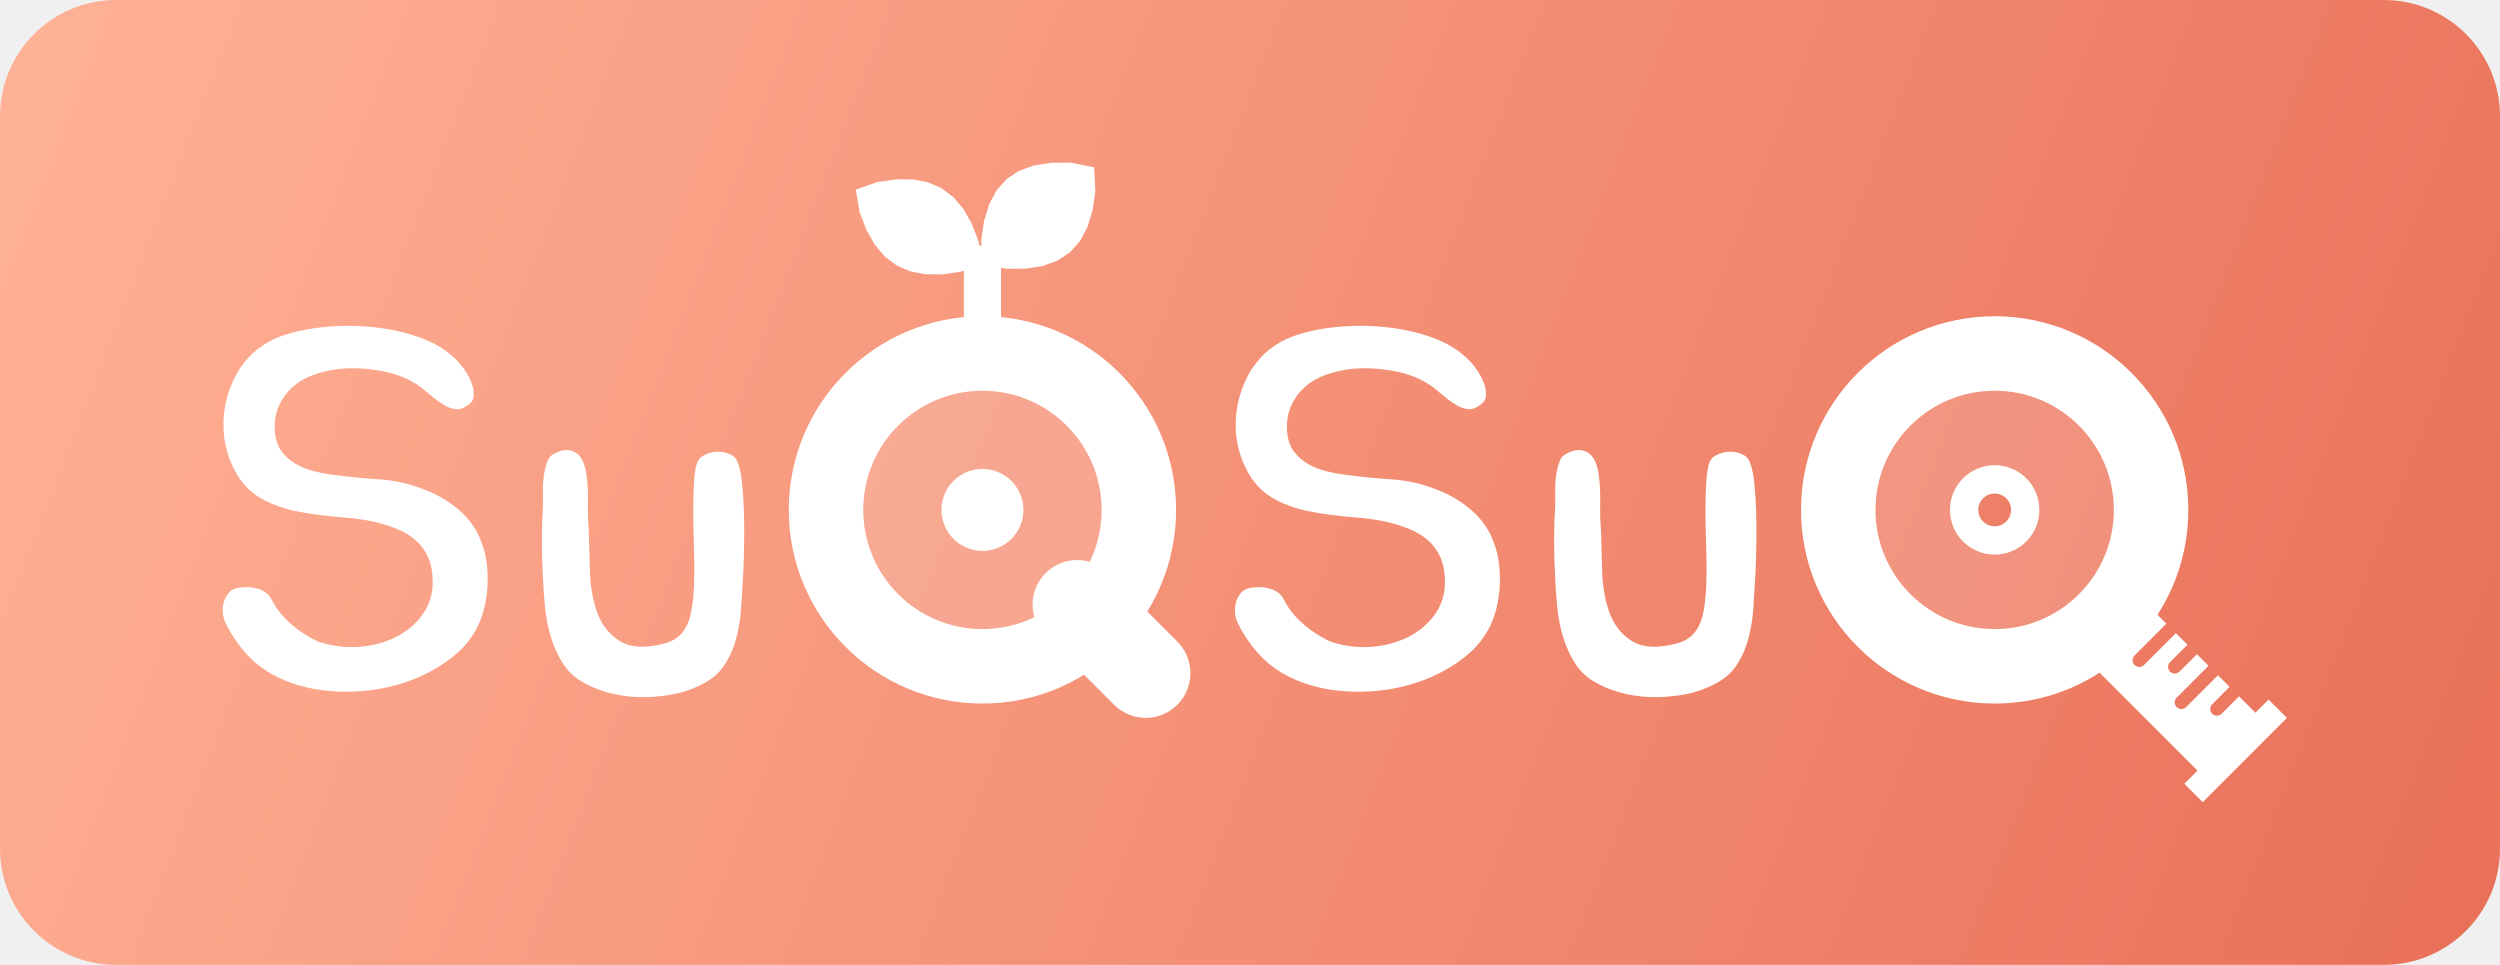
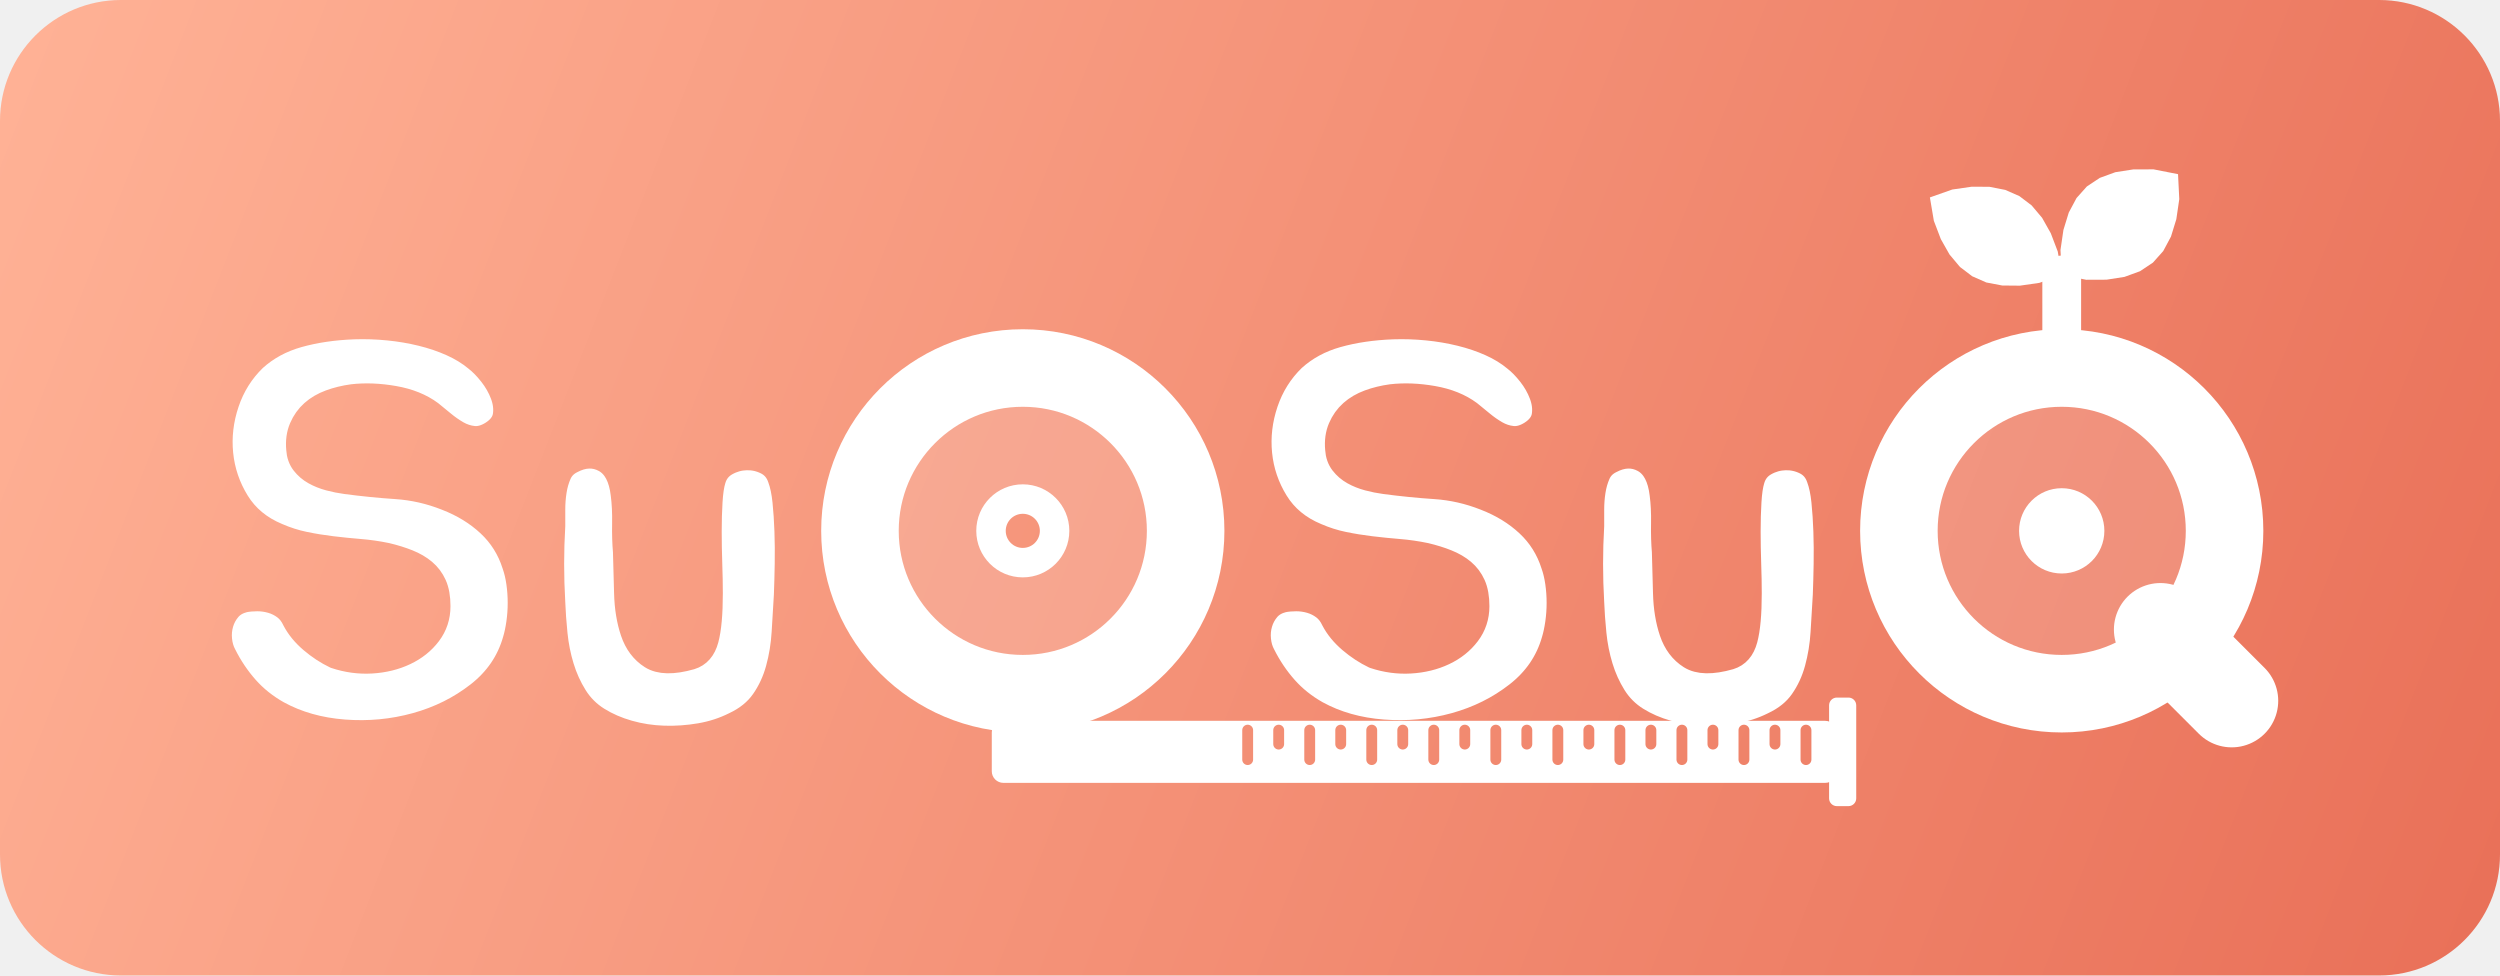
- <svg xmlns="http://www.w3.org/2000/svg" viewBox="-395.51 -587.18 4641.74 1791.49" role="img" aria-label="SuQSuQ（すくすく）">
+ <svg xmlns="http://www.w3.org/2000/svg" viewBox="-395.51 -587.18 4458.58 1739.71" role="img" aria-label="SuQSuQ（すくすく）">
  <defs>
-     <linearGradient id="g" gradientUnits="userSpaceOnUse" x1="-395.51" y1="-587.18" x2="4246.22" y2="1204.31">
+     <linearGradient id="g" gradientUnits="userSpaceOnUse" x1="-395.51" y1="-587.18" x2="4063.06" y2="1152.52">
      <stop offset="0" stop-color="#ffb296" />
      <stop offset="1" stop-color="#e97058" />
    </linearGradient>
-     <linearGradient id="gm" gradientUnits="userSpaceOnUse" x1="-82.86" y1="-9.11" x2="252.79" y2="120.43">
+     <linearGradient id="gm" gradientUnits="userSpaceOnUse" x1="-82.86" y1="-9.11" x2="239.54" y2="116.69">
      <stop offset="0" stop-color="#ffb296" />
      <stop offset="1" stop-color="#e97058" />
    </linearGradient>
-     <linearGradient id="gm1" gradientUnits="userSpaceOnUse" x1="-218.76" y1="-9.11" x2="116.88" y2="120.43">
+     <linearGradient id="gm1" gradientUnits="userSpaceOnUse" x1="-216.84" y1="-9.11" x2="105.56" y2="116.69">
      <stop offset="0" stop-color="#ffb296" />
      <stop offset="1" stop-color="#e97058" />
    </linearGradient>
  </defs>
-   <rect x="-395.51" y="-587.18" width="4641.74" height="1791.49" rx="215.74" fill="url(#g)" />
+   <rect x="-395.51" y="-587.18" width="4458.58" height="1739.71" rx="215.74" fill="url(#g)" />
  <g stroke-width="35.96" stroke-linejoin="round">
    <path d="M517.909 421Q522.909 435 525.409 452.5Q527.909 470 527.909 488.0Q527.909 506 525.409 523.5Q522.909 541 518.909 554Q502.909 610 454.909 647.5Q406.909 685 345.409 702.0Q283.909 719 218.409 714.0Q152.909 709 101.909 681Q69.909 663 46.909 637.0Q23.909 611 7.909 579Q1.909 568 0.409 553.5Q-1.091 539 2.909 525.5Q6.909 512 15.909 501.5Q24.909 491 40.909 487Q50.909 485 63.409 485.0Q75.909 485 87.909 488.5Q99.909 492 109.909 499.5Q119.909 507 125.909 520Q136.909 541 157.409 558.5Q177.909 576 200.909 587Q233.909 598 267.409 596.0Q300.909 594 328.409 581.0Q355.909 568 372.909 545.5Q389.909 523 389.909 494Q389.909 470 382.909 454.5Q375.909 439 363.409 428.5Q350.909 418 333.409 411.0Q315.909 404 294.909 399Q270.909 394 246.409 392.0Q221.909 390 196.909 387.0Q171.909 384 147.909 379.0Q123.909 374 100.909 364Q54.909 345 30.909 306.0Q6.909 267 2.409 222.0Q-2.091 177 12.909 132.5Q27.909 88 60.909 56Q92.909 27 137.409 14.5Q181.909 2 235.909 0Q265.909 -1 296.409 2.0Q326.909 5 355.409 12.0Q383.909 19 408.409 30.0Q432.909 41 450.909 56Q463.909 66 476.909 82.5Q489.909 99 496.909 117.5Q503.909 136 501.409 153.0Q498.909 170 479.909 182Q463.909 192 449.409 190.5Q434.909 189 421.909 181.5Q408.909 174 396.909 164.0Q384.909 154 374.909 146Q347.909 126 307.909 119.0Q267.909 112 232.909 116Q210.909 119 191.909 126.0Q172.909 133 159.409 145.0Q145.909 157 138.409 174.5Q130.909 192 132.909 214Q133.909 230 142.409 241.0Q150.909 252 163.409 259.0Q175.909 266 190.909 270.0Q205.909 274 220.909 276Q265.909 282 310.909 285.0Q355.909 288 398.909 305Q442.909 322 473.909 351.0Q504.909 380 517.909 421Z" fill="#ffffff" stroke="url(#g)" />
    <path d="M1002.63 474Q1000.63 507 998.63 540.5Q996.63 574 988.13 605.0Q979.63 636 962.13 661.0Q944.63 686 912.63 701Q884.63 715 852.63 720.5Q820.63 726 788.63 725.0Q756.63 724 726.63 715.5Q696.63 707 672.63 692Q648.63 677 633.63 653.0Q618.63 629 610.13 601.0Q601.63 573 598.63 543.0Q595.63 513 594.63 487Q590.63 418 594.63 351Q594.63 338 594.63 321.5Q594.63 305 597.13 289.0Q599.63 273 605.63 259.5Q611.63 246 625.63 239Q655.63 223 681.13 237.0Q706.63 251 711.63 295Q714.63 318 714.13 346.0Q713.63 374 715.63 397Q716.63 431 717.63 470.5Q718.63 510 729.13 541.0Q739.63 572 764.13 587.5Q788.63 603 837.63 589Q860.63 582 868.13 554.0Q875.63 526 875.63 471Q875.63 447 874.63 418.0Q873.63 389 873.63 360.5Q873.63 332 875.13 307.5Q876.63 283 880.63 270Q885.63 252 901.63 243.0Q917.63 234 935.63 233.5Q953.63 233 969.63 241.0Q985.63 249 991.63 267Q997.63 283 1000.13 307.5Q1002.63 332 1003.63 360.5Q1004.63 389 1004.13 418.5Q1003.63 448 1002.63 474Z" fill="#ffffff" stroke="url(#g)" />
-     <path d="M2397.321 421Q2402.321 435 2404.821 452.5Q2407.321 470 2407.321 488.0Q2407.321 506 2404.821 523.5Q2402.321 541 2398.321 554Q2382.321 610 2334.321 647.5Q2286.321 685 2224.821 702.0Q2163.321 719 2097.821 714.0Q2032.321 709 1981.321 681Q1949.321 663 1926.321 637.0Q1903.321 611 1887.321 579Q1881.321 568 1879.821 553.5Q1878.321 539 1882.321 525.5Q1886.321 512 1895.321 501.5Q1904.321 491 1920.321 487Q1930.321 485 1942.821 485.0Q1955.321 485 1967.321 488.5Q1979.321 492 1989.321 499.5Q1999.321 507 2005.321 520Q2016.321 541 2036.821 558.5Q2057.321 576 2080.321 587Q2113.321 598 2146.821 596.0Q2180.321 594 2207.821 581.0Q2235.321 568 2252.321 545.5Q2269.321 523 2269.321 494Q2269.321 470 2262.321 454.5Q2255.321 439 2242.821 428.5Q2230.321 418 2212.821 411.0Q2195.321 404 2174.321 399Q2150.321 394 2125.821 392.0Q2101.321 390 2076.321 387.0Q2051.321 384 2027.321 379.0Q2003.321 374 1980.321 364Q1934.321 345 1910.321 306.0Q1886.321 267 1881.821 222.0Q1877.321 177 1892.321 132.5Q1907.321 88 1940.321 56Q1972.321 27 2016.821 14.5Q2061.321 2 2115.321 0Q2145.321 -1 2175.821 2.0Q2206.321 5 2234.821 12.0Q2263.321 19 2287.821 30.0Q2312.321 41 2330.321 56Q2343.321 66 2356.321 82.5Q2369.321 99 2376.321 117.5Q2383.321 136 2380.821 153.0Q2378.321 170 2359.321 182Q2343.321 192 2328.821 190.5Q2314.321 189 2301.321 181.5Q2288.321 174 2276.321 164.0Q2264.321 154 2254.321 146Q2227.321 126 2187.321 119.0Q2147.321 112 2112.321 116Q2090.321 119 2071.321 126.0Q2052.321 133 2038.821 145.0Q2025.321 157 2017.821 174.5Q2010.321 192 2012.321 214Q2013.321 230 2021.821 241.0Q2030.321 252 2042.821 259.0Q2055.321 266 2070.321 270.0Q2085.321 274 2100.321 276Q2145.321 282 2190.321 285.0Q2235.321 288 2278.321 305Q2322.321 322 2353.321 351.0Q2384.321 380 2397.321 421Z" fill="#ffffff" stroke="url(#g)" />
-     <path d="M2882.041 474Q2880.041 507 2878.041 540.5Q2876.041 574 2867.541 605.0Q2859.041 636 2841.541 661.0Q2824.041 686 2792.041 701Q2764.041 715 2732.041 720.5Q2700.041 726 2668.041 725.0Q2636.041 724 2606.041 715.5Q2576.041 707 2552.041 692Q2528.041 677 2513.041 653.0Q2498.041 629 2489.541 601.0Q2481.041 573 2478.041 543.0Q2475.041 513 2474.041 487Q2470.041 418 2474.041 351Q2474.041 338 2474.041 321.5Q2474.041 305 2476.541 289.0Q2479.041 273 2485.041 259.5Q2491.041 246 2505.041 239Q2535.041 223 2560.541 237.0Q2586.041 251 2591.041 295Q2594.041 318 2593.541 346.0Q2593.041 374 2595.041 397Q2596.041 431 2597.041 470.5Q2598.041 510 2608.541 541.0Q2619.041 572 2643.541 587.5Q2668.041 603 2717.041 589Q2740.041 582 2747.541 554.0Q2755.041 526 2755.041 471Q2755.041 447 2754.041 418.0Q2753.041 389 2753.041 360.5Q2753.041 332 2754.541 307.5Q2756.041 283 2760.041 270Q2765.041 252 2781.041 243.0Q2797.041 234 2815.041 233.5Q2833.041 233 2849.041 241.0Q2865.041 249 2871.041 267Q2877.041 283 2879.541 307.5Q2882.041 332 2883.041 360.5Q2884.041 389 2883.541 418.5Q2883.041 448 2882.041 474Z" fill="#ffffff" stroke="url(#g)" />
+     <path d="M2370.764 421Q2375.764 435 2378.264 452.5Q2380.764 470 2380.764 488.0Q2380.764 506 2378.264 523.5Q2375.764 541 2371.764 554Q2355.764 610 2307.764 647.5Q2259.764 685 2198.264 702.0Q2136.764 719 2071.264 714.0Q2005.764 709 1954.764 681Q1922.764 663 1899.764 637.0Q1876.764 611 1860.764 579Q1854.764 568 1853.264 553.5Q1851.764 539 1855.764 525.5Q1859.764 512 1868.764 501.5Q1877.764 491 1893.764 487Q1903.764 485 1916.264 485.0Q1928.764 485 1940.764 488.5Q1952.764 492 1962.764 499.5Q1972.764 507 1978.764 520Q1989.764 541 2010.264 558.5Q2030.764 576 2053.764 587Q2086.764 598 2120.264 596.0Q2153.764 594 2181.264 581.0Q2208.764 568 2225.764 545.5Q2242.764 523 2242.764 494Q2242.764 470 2235.764 454.5Q2228.764 439 2216.264 428.5Q2203.764 418 2186.264 411.0Q2168.764 404 2147.764 399Q2123.764 394 2099.264 392.0Q2074.764 390 2049.764 387.0Q2024.764 384 2000.764 379.0Q1976.764 374 1953.764 364Q1907.764 345 1883.764 306.0Q1859.764 267 1855.264 222.0Q1850.764 177 1865.764 132.5Q1880.764 88 1913.764 56Q1945.764 27 1990.264 14.5Q2034.764 2 2088.764 0Q2118.764 -1 2149.264 2.0Q2179.764 5 2208.264 12.0Q2236.764 19 2261.264 30.0Q2285.764 41 2303.764 56Q2316.764 66 2329.764 82.5Q2342.764 99 2349.764 117.5Q2356.764 136 2354.264 153.0Q2351.764 170 2332.764 182Q2316.764 192 2302.264 190.5Q2287.764 189 2274.764 181.5Q2261.764 174 2249.764 164.0Q2237.764 154 2227.764 146Q2200.764 126 2160.764 119.0Q2120.764 112 2085.764 116Q2063.764 119 2044.764 126.0Q2025.764 133 2012.264 145.0Q1998.764 157 1991.264 174.5Q1983.764 192 1985.764 214Q1986.764 230 1995.264 241.0Q2003.764 252 2016.264 259.0Q2028.764 266 2043.764 270.0Q2058.764 274 2073.764 276Q2118.764 282 2163.764 285.0Q2208.764 288 2251.764 305Q2295.764 322 2326.764 351.0Q2357.764 380 2370.764 421Z" fill="#ffffff" stroke="url(#g)" />
+     <path d="M2855.485 474Q2853.485 507 2851.485 540.5Q2849.485 574 2840.985 605.0Q2832.485 636 2814.985 661.0Q2797.485 686 2765.485 701Q2737.485 715 2705.485 720.5Q2673.485 726 2641.485 725.0Q2609.485 724 2579.485 715.5Q2549.485 707 2525.485 692Q2501.485 677 2486.485 653.0Q2471.485 629 2462.985 601.0Q2454.485 573 2451.485 543.0Q2448.485 513 2447.485 487Q2443.485 418 2447.485 351Q2447.485 338 2447.485 321.5Q2447.485 305 2449.985 289.0Q2452.485 273 2458.485 259.5Q2464.485 246 2478.485 239Q2508.485 223 2533.985 237.0Q2559.485 251 2564.485 295Q2567.485 318 2566.985 346.0Q2566.485 374 2568.485 397Q2569.485 431 2570.485 470.5Q2571.485 510 2581.985 541.0Q2592.485 572 2616.985 587.5Q2641.485 603 2690.485 589Q2713.485 582 2720.985 554.0Q2728.485 526 2728.485 471Q2728.485 447 2727.485 418.0Q2726.485 389 2726.485 360.5Q2726.485 332 2727.985 307.5Q2729.485 283 2733.485 270Q2738.485 252 2754.485 243.0Q2770.485 234 2788.485 233.5Q2806.485 233 2822.485 241.0Q2838.485 249 2844.485 267Q2850.485 283 2852.985 307.5Q2855.485 332 2856.485 360.5Q2857.485 389 2856.985 418.5Q2856.485 448 2855.485 474Z" fill="#ffffff" stroke="url(#g)" />
  </g>
  <g transform="translate(1428.58 359.56) scale(13.82919) translate(-49.04 -59.35)">
+     <circle cx="49.04" cy="59.35" r="21" fill="#ffffff" opacity="0.16" />
+     <rect x="45.04" y="83.85" width="108.98" height="8" rx="1.5" fill="#ffffff" />
+     <rect x="153.02" y="80.85" width="3.5" height="14" rx="1" fill="#ffffff" />
+     <circle cx="49.04" cy="59.35" r="21" fill="none" stroke="#ffffff" stroke-width="10" />
+     <circle cx="49.04" cy="59.35" r="6" fill="#ffffff" />
+     <circle cx="49.04" cy="59.35" r="2.2" fill="url(#gm)" />
+     <path d="M78.04 85.05L78.04 88.85" fill="none" stroke="url(#gm)" stroke-width="1.4" stroke-linecap="round" stroke-linejoin="round" />
+     <path d="M82.04 85.05L82.04 86.85" fill="none" stroke="url(#gm)" stroke-width="1.4" stroke-linecap="round" stroke-linejoin="round" />
+     <path d="M86.04 85.05L86.04 88.85" fill="none" stroke="url(#gm)" stroke-width="1.4" stroke-linecap="round" stroke-linejoin="round" />
+     <path d="M90.04 85.05L90.04 86.85" fill="none" stroke="url(#gm)" stroke-width="1.4" stroke-linecap="round" stroke-linejoin="round" />
+     <path d="M94.04 85.05L94.04 88.85" fill="none" stroke="url(#gm)" stroke-width="1.4" stroke-linecap="round" stroke-linejoin="round" />
+     <path d="M98.04 85.05L98.04 86.85" fill="none" stroke="url(#gm)" stroke-width="1.4" stroke-linecap="round" stroke-linejoin="round" />
+     <path d="M102.04 85.05L102.04 88.85" fill="none" stroke="url(#gm)" stroke-width="1.4" stroke-linecap="round" stroke-linejoin="round" />
+     <path d="M106.04 85.05L106.04 86.85" fill="none" stroke="url(#gm)" stroke-width="1.4" stroke-linecap="round" stroke-linejoin="round" />
+     <path d="M110.04 85.05L110.04 88.85" fill="none" stroke="url(#gm)" stroke-width="1.4" stroke-linecap="round" stroke-linejoin="round" />
+     <path d="M114.04 85.05L114.04 86.85" fill="none" stroke="url(#gm)" stroke-width="1.4" stroke-linecap="round" stroke-linejoin="round" />
+     <path d="M118.04 85.05L118.04 88.85" fill="none" stroke="url(#gm)" stroke-width="1.4" stroke-linecap="round" stroke-linejoin="round" />
+     <path d="M122.04 85.05L122.04 86.85" fill="none" stroke="url(#gm)" stroke-width="1.4" stroke-linecap="round" stroke-linejoin="round" />
+     <path d="M126.04 85.05L126.04 88.85" fill="none" stroke="url(#gm)" stroke-width="1.4" stroke-linecap="round" stroke-linejoin="round" />
+     <path d="M130.04 85.05L130.04 86.85" fill="none" stroke="url(#gm)" stroke-width="1.4" stroke-linecap="round" stroke-linejoin="round" />
+     <path d="M134.04 85.05L134.04 88.85" fill="none" stroke="url(#gm)" stroke-width="1.4" stroke-linecap="round" stroke-linejoin="round" />
+     <path d="M138.04 85.05L138.04 86.85" fill="none" stroke="url(#gm)" stroke-width="1.4" stroke-linecap="round" stroke-linejoin="round" />
+     <path d="M142.04 85.05L142.04 88.85" fill="none" stroke="url(#gm)" stroke-width="1.4" stroke-linecap="round" stroke-linejoin="round" />
+     <path d="M146.04 85.05L146.04 86.85" fill="none" stroke="url(#gm)" stroke-width="1.4" stroke-linecap="round" stroke-linejoin="round" />
+     <path d="M150.04 85.05L150.04 88.85" fill="none" stroke="url(#gm)" stroke-width="1.4" stroke-linecap="round" stroke-linejoin="round" />
+   </g>
+   <g transform="translate(3281.43 359.56) scale(13.82919) translate(-49.04 -59.35)">
    <circle cx="49.04" cy="59.35" r="21" fill="#ffffff" opacity="0.16" />
    <path d="M49.04 38.35L49.04 26.35" fill="none" stroke="#ffffff" stroke-width="5" stroke-linecap="round" stroke-linejoin="round" />
    <polygon points="49.04,26.35 48.53,23.33 47.63,20.97 46.51,18.98 45.16,17.38 43.58,16.18 41.76,15.38 39.71,14.98 37.43,14.97 34.93,15.33 32.04,16.35 32.04,16.35 32.55,19.37 33.45,21.73 34.57,23.71 35.92,25.32 37.5,26.52 39.32,27.32 41.37,27.71 43.65,27.73 46.15,27.37 49.04,26.35" fill="#ffffff" />
    <polygon points="49.04,26.35 52.2,26.97 54.82,26.96 57.13,26.6 59.13,25.87 60.8,24.76 62.13,23.27 63.13,21.4 63.82,19.16 64.2,16.57 64.04,13.35 64.04,13.35 60.88,12.73 58.26,12.74 55.95,13.1 53.95,13.83 52.28,14.94 50.95,16.43 49.95,18.3 49.26,20.54 48.88,23.13 49.04,26.35" fill="#ffffff" />
    <circle cx="49.04" cy="59.35" r="21" fill="none" stroke="#ffffff" stroke-width="10" />
    <circle cx="49.04" cy="59.35" r="5.5" fill="#ffffff" />
    <path d="M61.77 72.08L70.96 81.27" fill="none" stroke="#ffffff" stroke-width="12" stroke-linecap="round" stroke-linejoin="round" />
  </g>
-   <g transform="translate(3307.99 359.56) scale(13.82919) translate(-49.04 -59.35)">
-     <circle cx="49.04" cy="59.35" r="21" fill="#ffffff" opacity="0.16" />
-     <polygon points="58.59,76.67 76.97,95.06 84.75,87.28 66.36,68.9" fill="#ffffff" />
-     <circle cx="49.04" cy="59.35" r="21" fill="none" stroke="#ffffff" stroke-width="10" />
-     <circle cx="49.04" cy="59.35" r="6" fill="#ffffff" />
-     <circle cx="49.04" cy="59.35" r="2.2" fill="url(#gm1)" />
-     <polygon points="74.5,96.12 76.97,98.59 88.28,87.28 85.81,84.81" fill="#ffffff" />
-     <path d="M72.73 75.26L68.45 79.54" fill="none" stroke="url(#gm1)" stroke-width="1.8" stroke-linecap="round" stroke-linejoin="round" />
-     <path d="M75.56 78.09L73.22 80.42" fill="none" stroke="url(#gm1)" stroke-width="1.8" stroke-linecap="round" stroke-linejoin="round" />
-     <path d="M78.38 80.92L74.11 85.19" fill="none" stroke="url(#gm1)" stroke-width="1.8" stroke-linecap="round" stroke-linejoin="round" />
-     <path d="M81.21 83.74L78.88 86.08" fill="none" stroke="url(#gm1)" stroke-width="1.8" stroke-linecap="round" stroke-linejoin="round" />
-   </g>
</svg>
